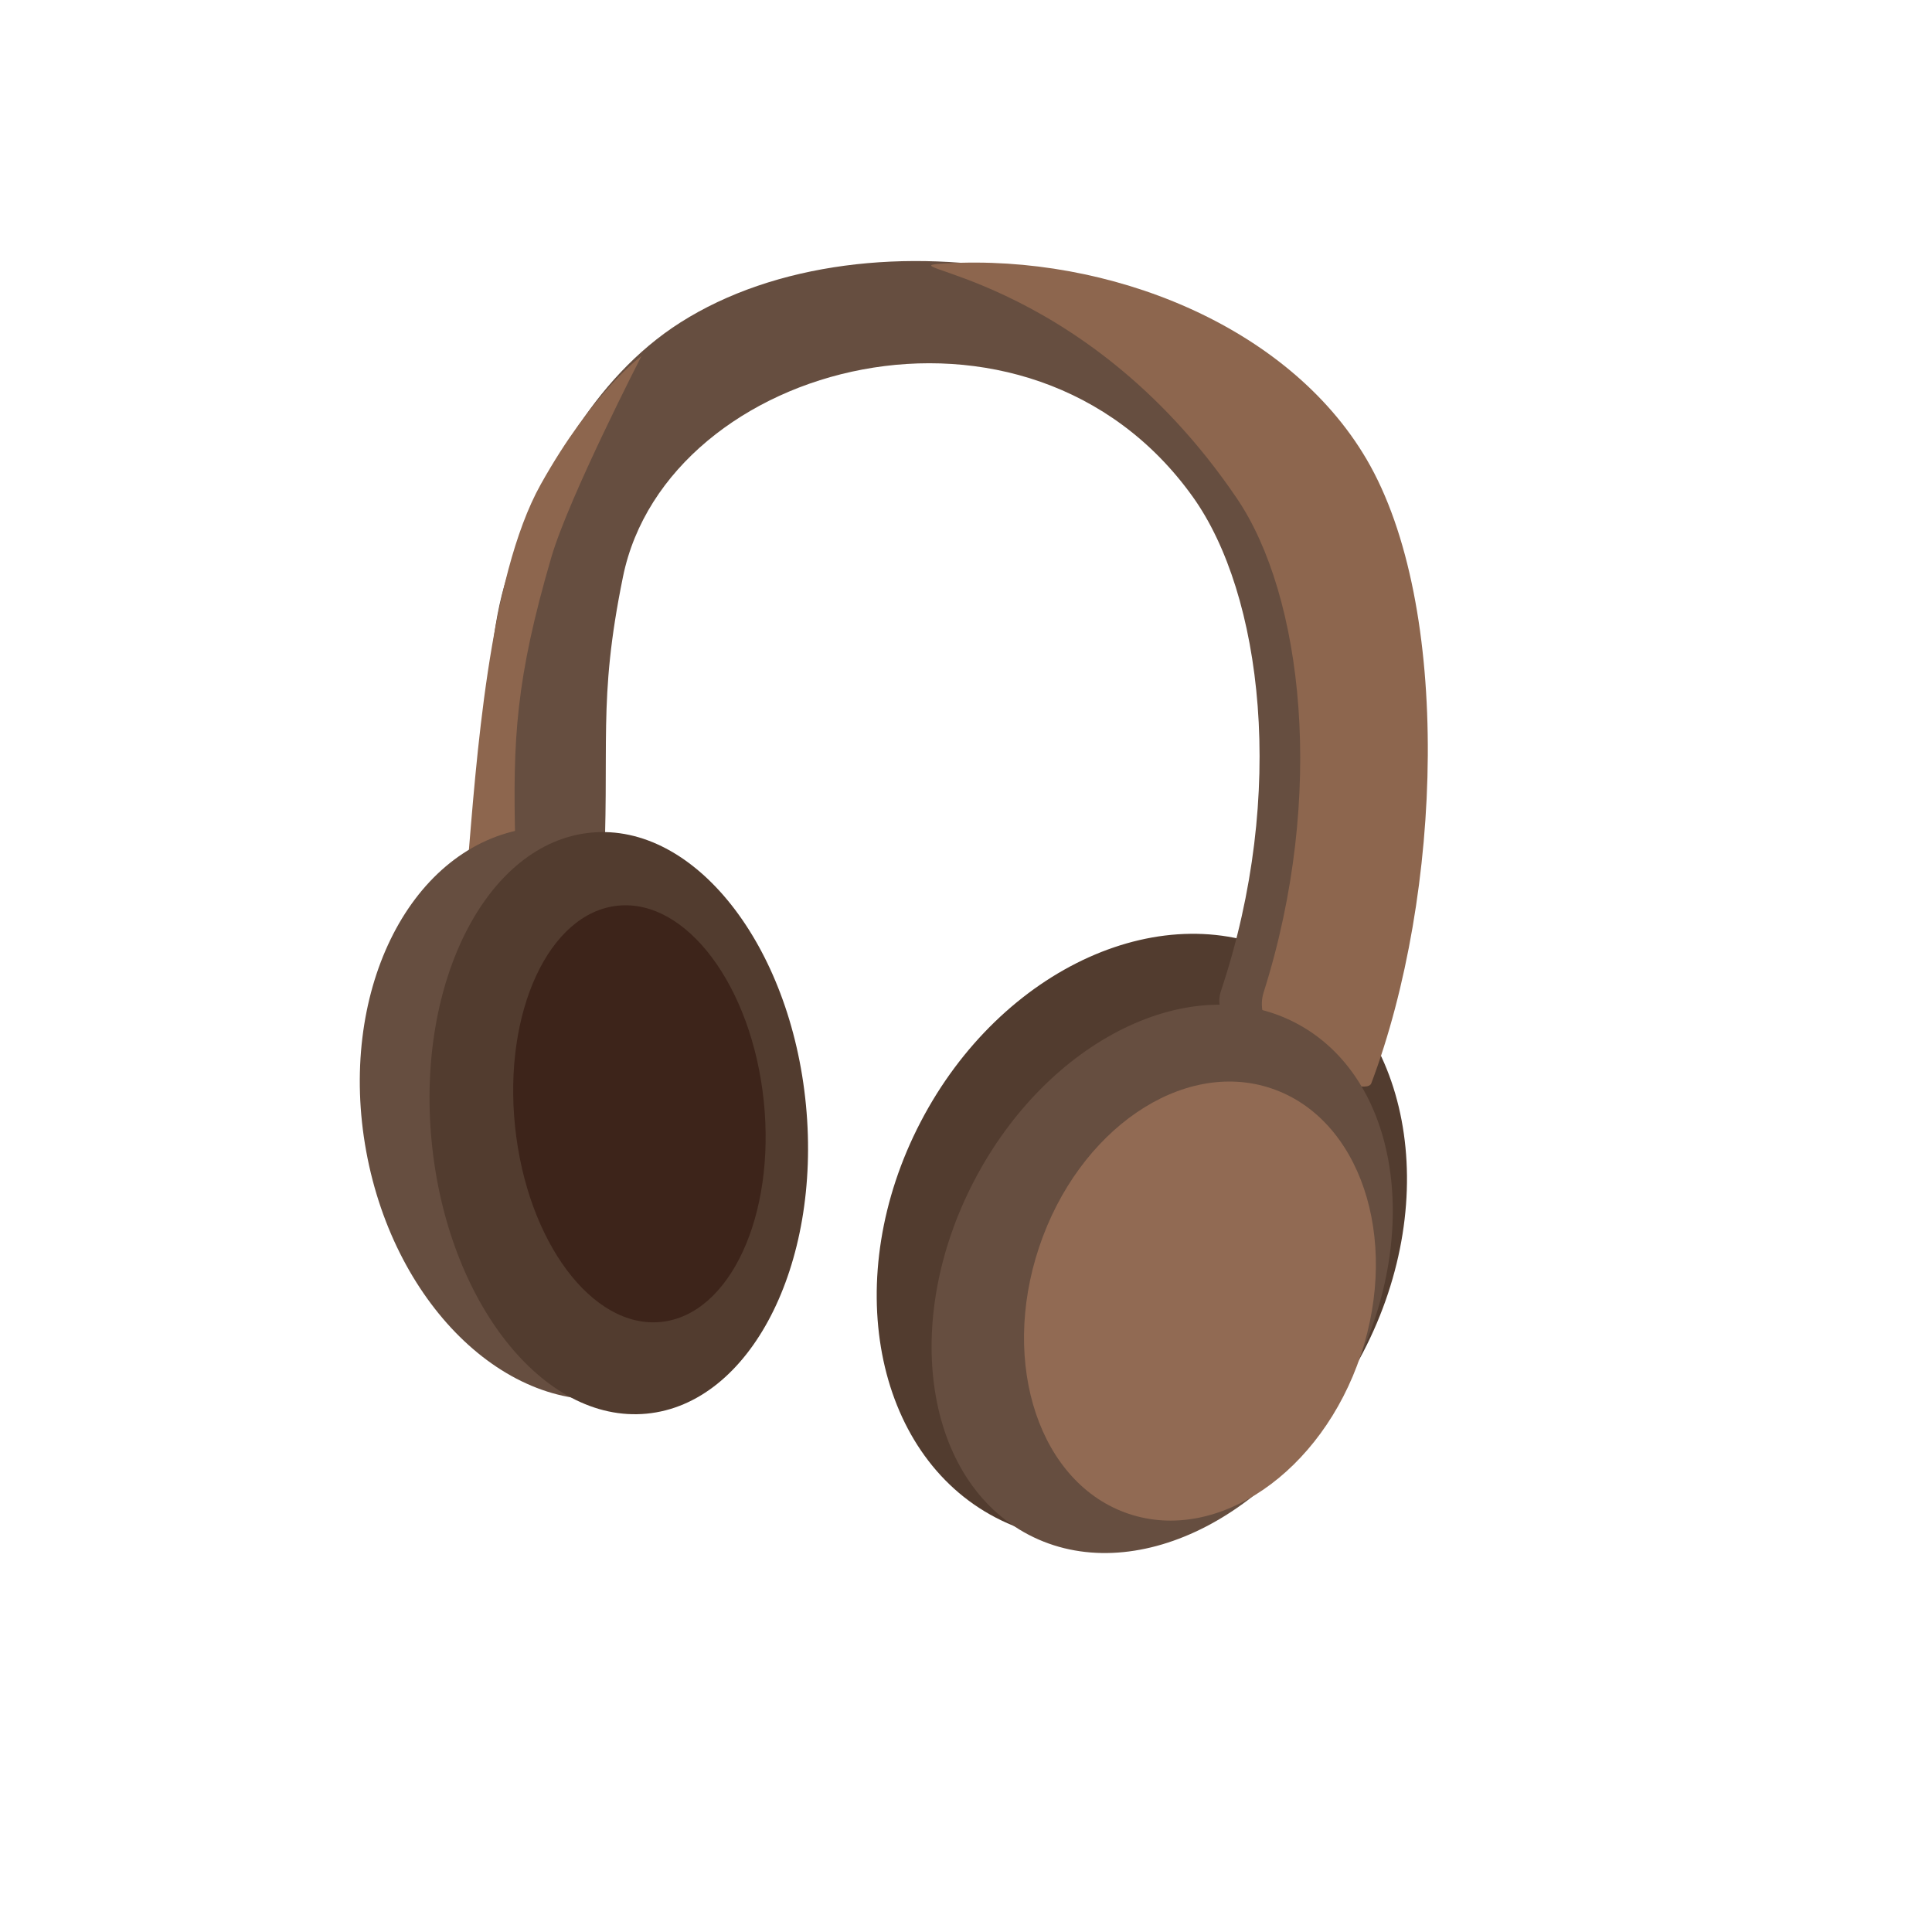
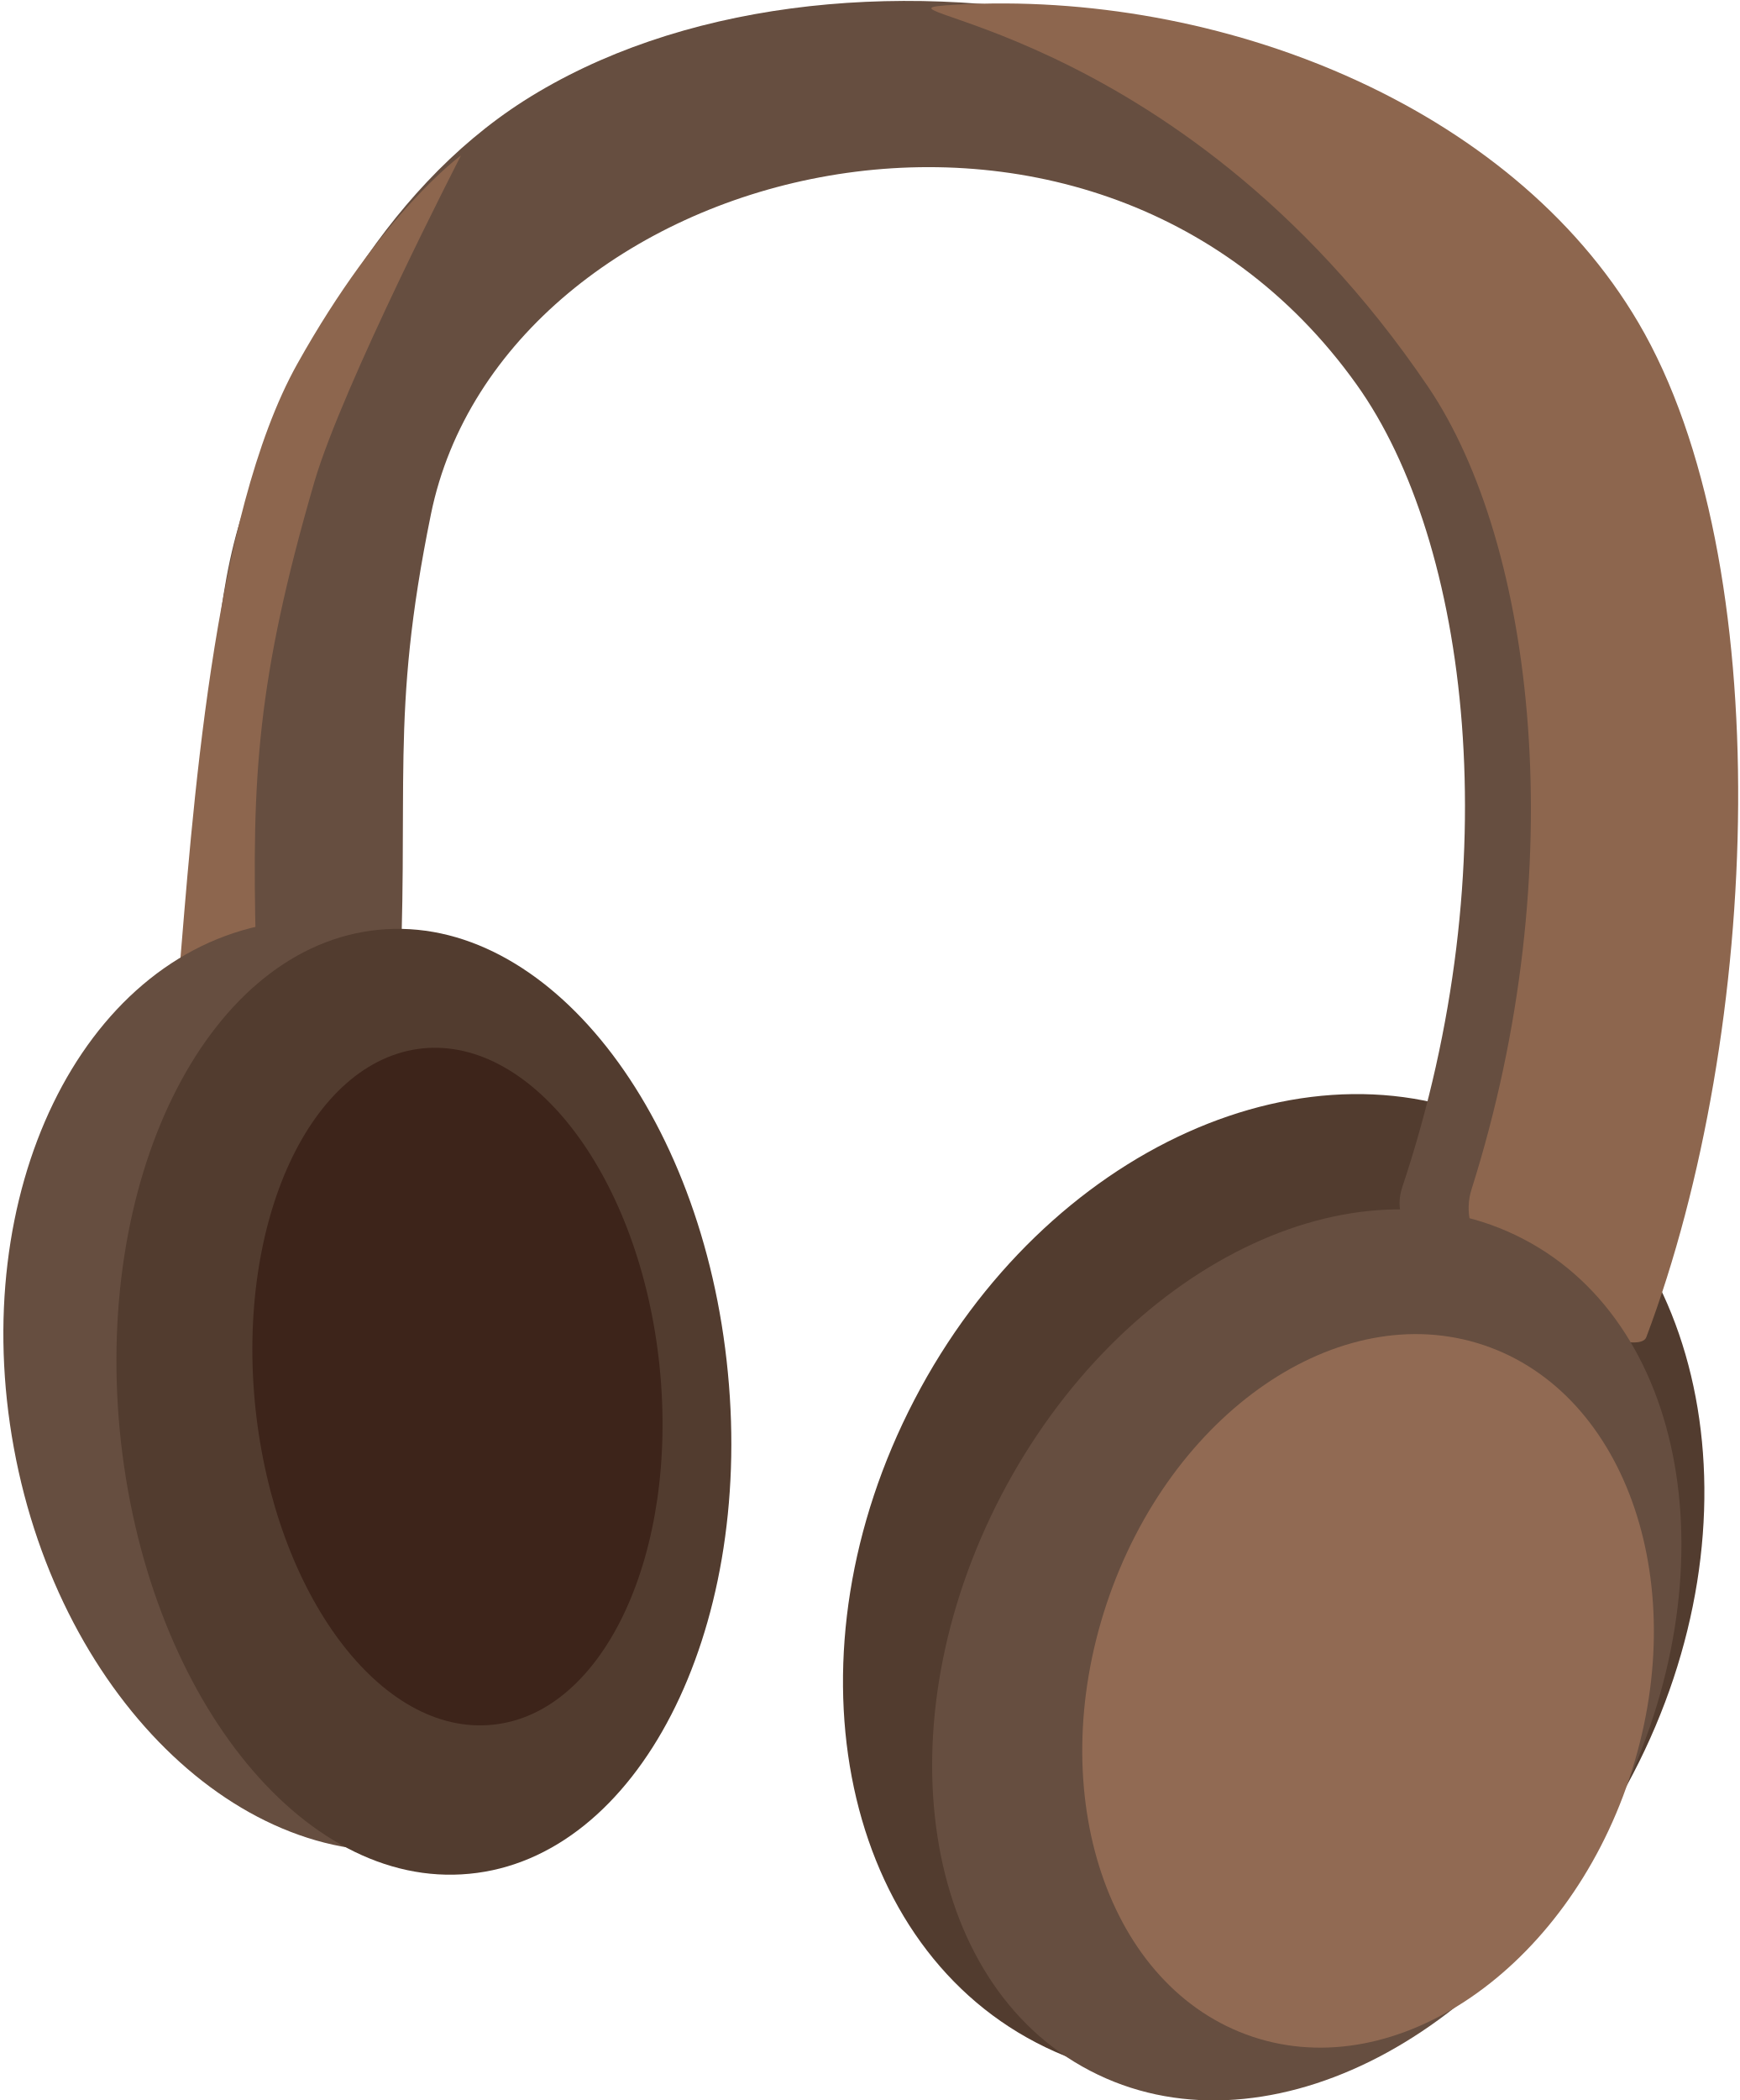
- <svg xmlns="http://www.w3.org/2000/svg" xmlns:ns1="http://vectornator.io" height="100%" stroke-miterlimit="10" style="fill-rule:nonzero;clip-rule:evenodd;stroke-linecap:round;stroke-linejoin:round;" version="1.1" viewBox="0 0 793.8 793.8" width="100%" xml:space="preserve">
-   <defs />
-   <g id="Calque-2" ns1:layerName="Calque 2">
-     <path d="M378.269 460.943C411.429 397.295 479.001 366.898 529.194 393.049C579.388 419.2 593.196 491.996 560.035 555.643C526.875 619.291 459.303 649.688 409.11 623.537C358.916 597.386 345.108 524.59 378.269 460.943Z" fill="#523c2f" fill-rule="nonzero" opacity="1" stroke="none" />
-     <path d="M209.696 389.91C200.659 349.715 195.188 276.389 208.449 236.606C221.573 197.235 243.465 155.46 279.493 132.534C357.266 83.041 497.107 108.666 546.217 187.997C583.49 248.207 571.693 362.163 553.347 428.207C551.351 435.395 493.993 430.115 501.683 407.076C528.796 325.86 518.573 244.021 490.13 204.2C422.401 109.38 274.052 148.391 255.971 236.956C245.36 288.933 250.797 305.361 247.824 363.798C247.824 363.798 218.732 430.106 209.696 389.91Z" fill="#664e40" fill-rule="nonzero" opacity="1" stroke="none" />
-     <path d="M192.208 354.596C195.605 314.322 200.735 237.383 222.162 199.04C243.589 160.697 263.559 146.288 263.559 146.288C263.559 146.288 233.723 204.326 226.534 228.947C211.899 279.068 210.659 303.494 211.699 346.066C211.699 346.066 188.81 394.87 192.208 354.596Z" fill="#8d664e" fill-rule="nonzero" opacity="1" stroke="none" />
-     <path d="M388.618 108.218C455.385 104.408 529.124 133.596 561.442 188.632C596.797 248.842 592.624 367.731 563.419 445.112C560.794 452.065 511.904 430.749 519.199 407.711C544.917 326.494 535.22 244.656 508.24 204.835C443.996 110.015 359.146 109.9 388.618 108.218Z" fill="#8d664e" fill-rule="nonzero" opacity="1" stroke="none" />
-     <path d="M400.226 485.181C430.49 427.093 489.624 398.03 532.306 420.268C574.988 442.505 585.055 507.622 554.791 565.71C524.527 623.798 465.393 652.86 422.711 630.623C380.029 608.385 369.962 543.269 400.226 485.181Z" fill="#664e40" fill-rule="nonzero" opacity="1" stroke="none" />
-     <path d="M150.479 473.108C138.658 408.685 167.45 349.418 214.787 340.732C262.124 332.046 310.081 377.231 321.902 441.654C333.723 506.078 304.931 565.344 257.594 574.03C210.257 582.716 162.3 537.532 150.479 473.108Z" fill="#664e40" fill-rule="nonzero" opacity="1" stroke="none" />
-     <path d="M177.335 468.837C171.018 402.914 200.329 346.174 242.804 342.104C285.278 338.033 324.832 388.175 331.149 454.097C337.466 520.02 308.155 576.761 265.681 580.831C223.206 584.901 183.653 534.76 177.335 468.837Z" fill="#523c2f" fill-rule="nonzero" opacity="1" stroke="none" />
-     <path d="M211.635 462.976C206.694 415.753 225.558 375.078 253.769 372.126C281.98 369.175 308.855 405.064 313.796 452.287C318.737 499.511 299.872 540.185 271.661 543.137C243.45 546.089 216.576 510.199 211.635 462.976Z" fill="#3d241a" fill-rule="nonzero" opacity="1" stroke="none" />
-     <path d="M426.916 512.49C443.048 464.204 485.722 434.947 522.231 447.144C558.741 459.342 575.26 508.373 559.128 556.66C542.997 604.947 500.323 634.203 463.813 622.006C427.304 609.809 410.784 560.777 426.916 512.49Z" fill="#916a53" fill-rule="nonzero" opacity="1" stroke="none" />
+ <svg xmlns="http://www.w3.org/2000/svg" version="1.2" viewBox="0 0 440 531" width="440" height="531">
+   <style>
+ 		.s0 { fill: #523c2f } 
+ 		.s1 { fill: #664e40 } 
+ 		.s2 { fill: #8d664e } 
+ 		.s3 { fill: #3d241a } 
+ 		.s4 { fill: #916a53 } 
+ 	</style>
+   <g id="Calque-2">
+     <path id="Layer" class="s0" d="m231.3 353.9c33.1-63.6 100.7-94 150.9-67.9 50.2 26.2 64 99 30.8 162.6-33.1 63.7-100.7 94.1-150.9 67.9-50.2-26.1-64-98.9-30.8-162.6z" />
+     <path id="Layer" class="s1" d="m62.7 282.9c-9-40.2-14.5-113.5-1.3-153.3 13.2-39.4 35.1-81.1 71.1-104.1 77.8-49.5 217.6-23.8 266.7 55.5 37.3 60.2 25.5 174.2 7.1 240.2-1.9 7.2-59.3 1.9-51.6-21.1 27.1-81.2 16.9-163.1-11.6-202.9-67.7-94.8-216-55.8-234.1 32.8-10.6 51.9-5.2 68.4-8.2 126.8 0 0-29.1 66.3-38.1 26.1z" />
+     <path id="Layer" class="s2" d="m45.2 247.6c3.4-40.3 8.5-117.2 30-155.6 21.4-38.3 41.4-52.7 41.4-52.7 0 0-29.9 58-37.1 82.6-14.6 50.2-15.8 74.6-14.8 117.2 0 0-22.9 48.8-19.5 8.5z" />
+     <path id="Layer" class="s2" d="m241.6 1.2c66.8-3.8 140.5 25.4 172.8 80.4 35.4 60.2 31.2 179.1 2 256.5-2.6 7-51.5-14.4-44.2-37.4 25.7-81.2 16-163-11-202.9-64.2-94.8-149.1-94.9-119.6-96.6z" />
+     <path id="Layer" class="s1" d="m253.2 378.2c30.3-58.1 89.4-87.2 132.1-64.9 42.7 22.2 52.8 87.3 22.5 145.4-30.3 58.1-89.4 87.2-132.1 64.9-42.7-22.2-52.7-87.3-22.5-145.4z" />
+     <path id="Layer" class="s1" d="m3.5 366.1c-11.8-64.4 16.9-123.7 64.3-132.4 47.3-8.7 95.3 36.5 107.1 101 11.8 64.4-17 123.6-64.3 132.3-47.3 8.7-95.3-36.5-107.1-100.9z" />
+     <path id="Layer" class="s0" d="m30.3 361.8c-6.3-65.9 23-122.6 65.5-126.7 42.5-4.1 82 46.1 88.3 112 6.4 65.9-22.9 122.7-65.4 126.7-42.5 4.1-82-46-88.4-112z" />
+     <path id="Layer" class="s3" d="m64.6 356c-4.9-47.2 14-87.9 42.2-90.9 28.2-2.9 55.1 33 60 80.2 4.9 47.2-13.9 87.9-42.1 90.8-28.3 3-55.1-32.9-60.1-80.1z" />
+     <path id="Layer" class="s4" d="m279.9 405.5c16.1-48.3 58.8-77.6 95.3-65.4 36.5 12.2 53.1 61.3 36.9 109.6-16.1 48.2-58.8 77.5-95.3 65.3-36.5-12.2-53-61.2-36.9-109.5z" />
  </g>
</svg>
